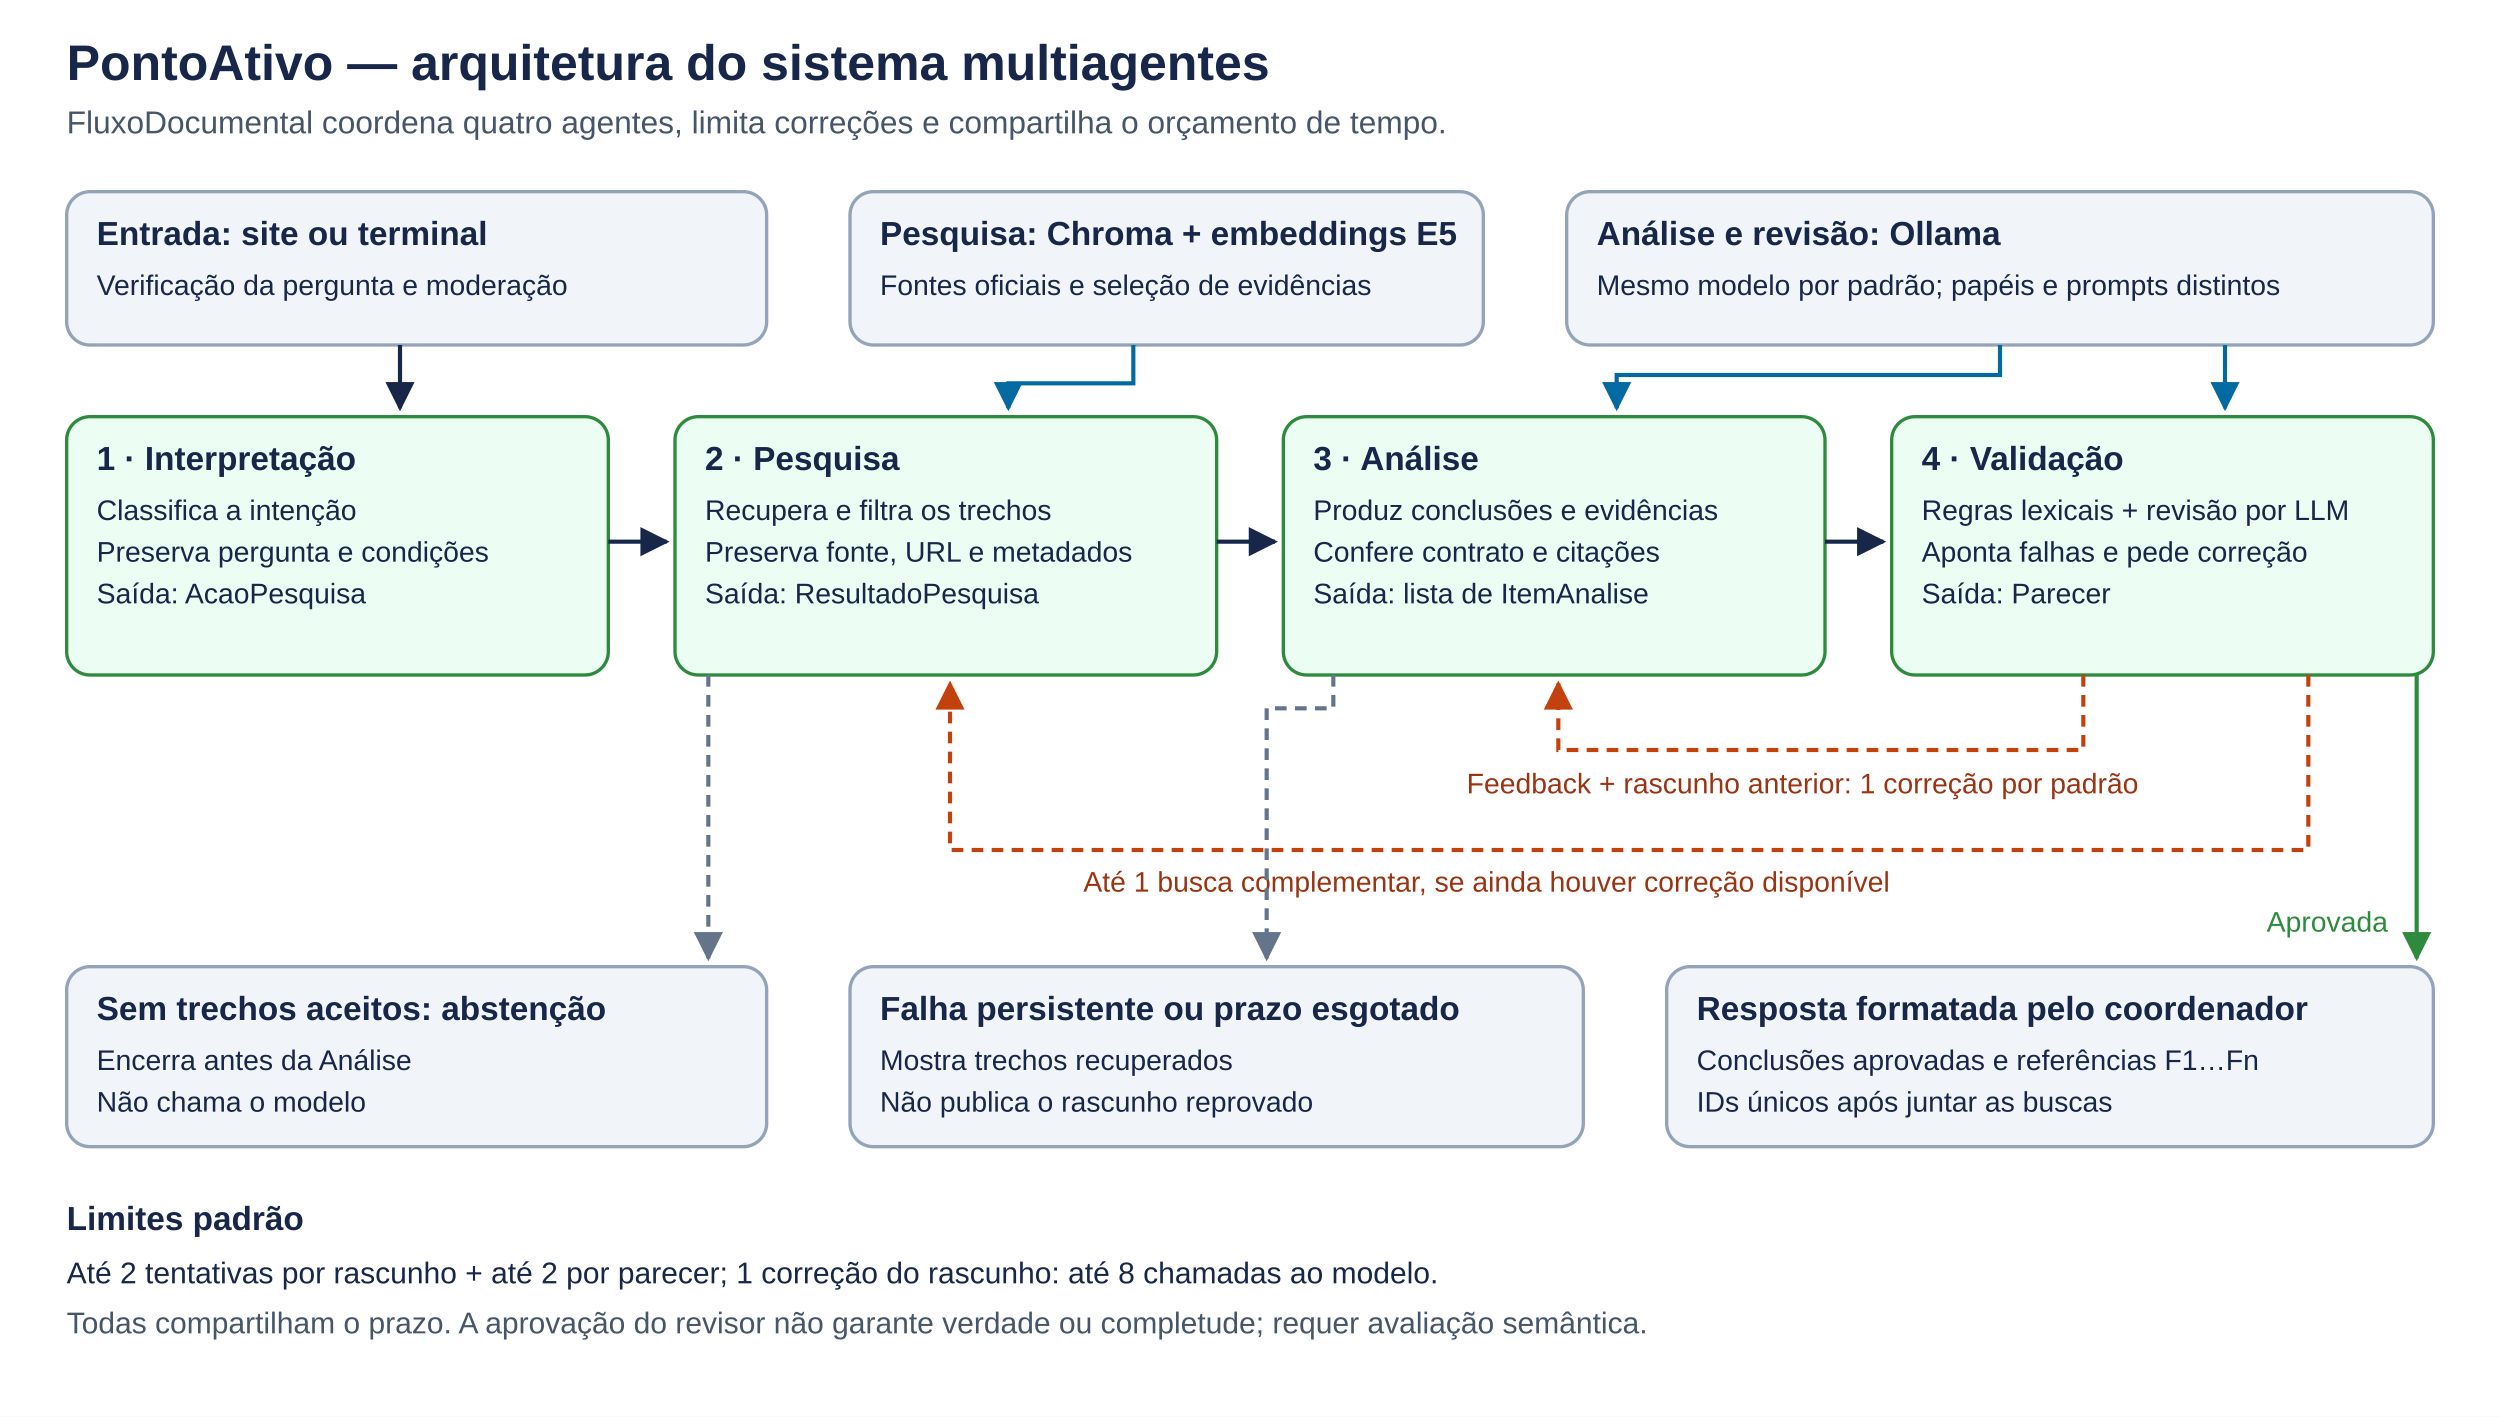
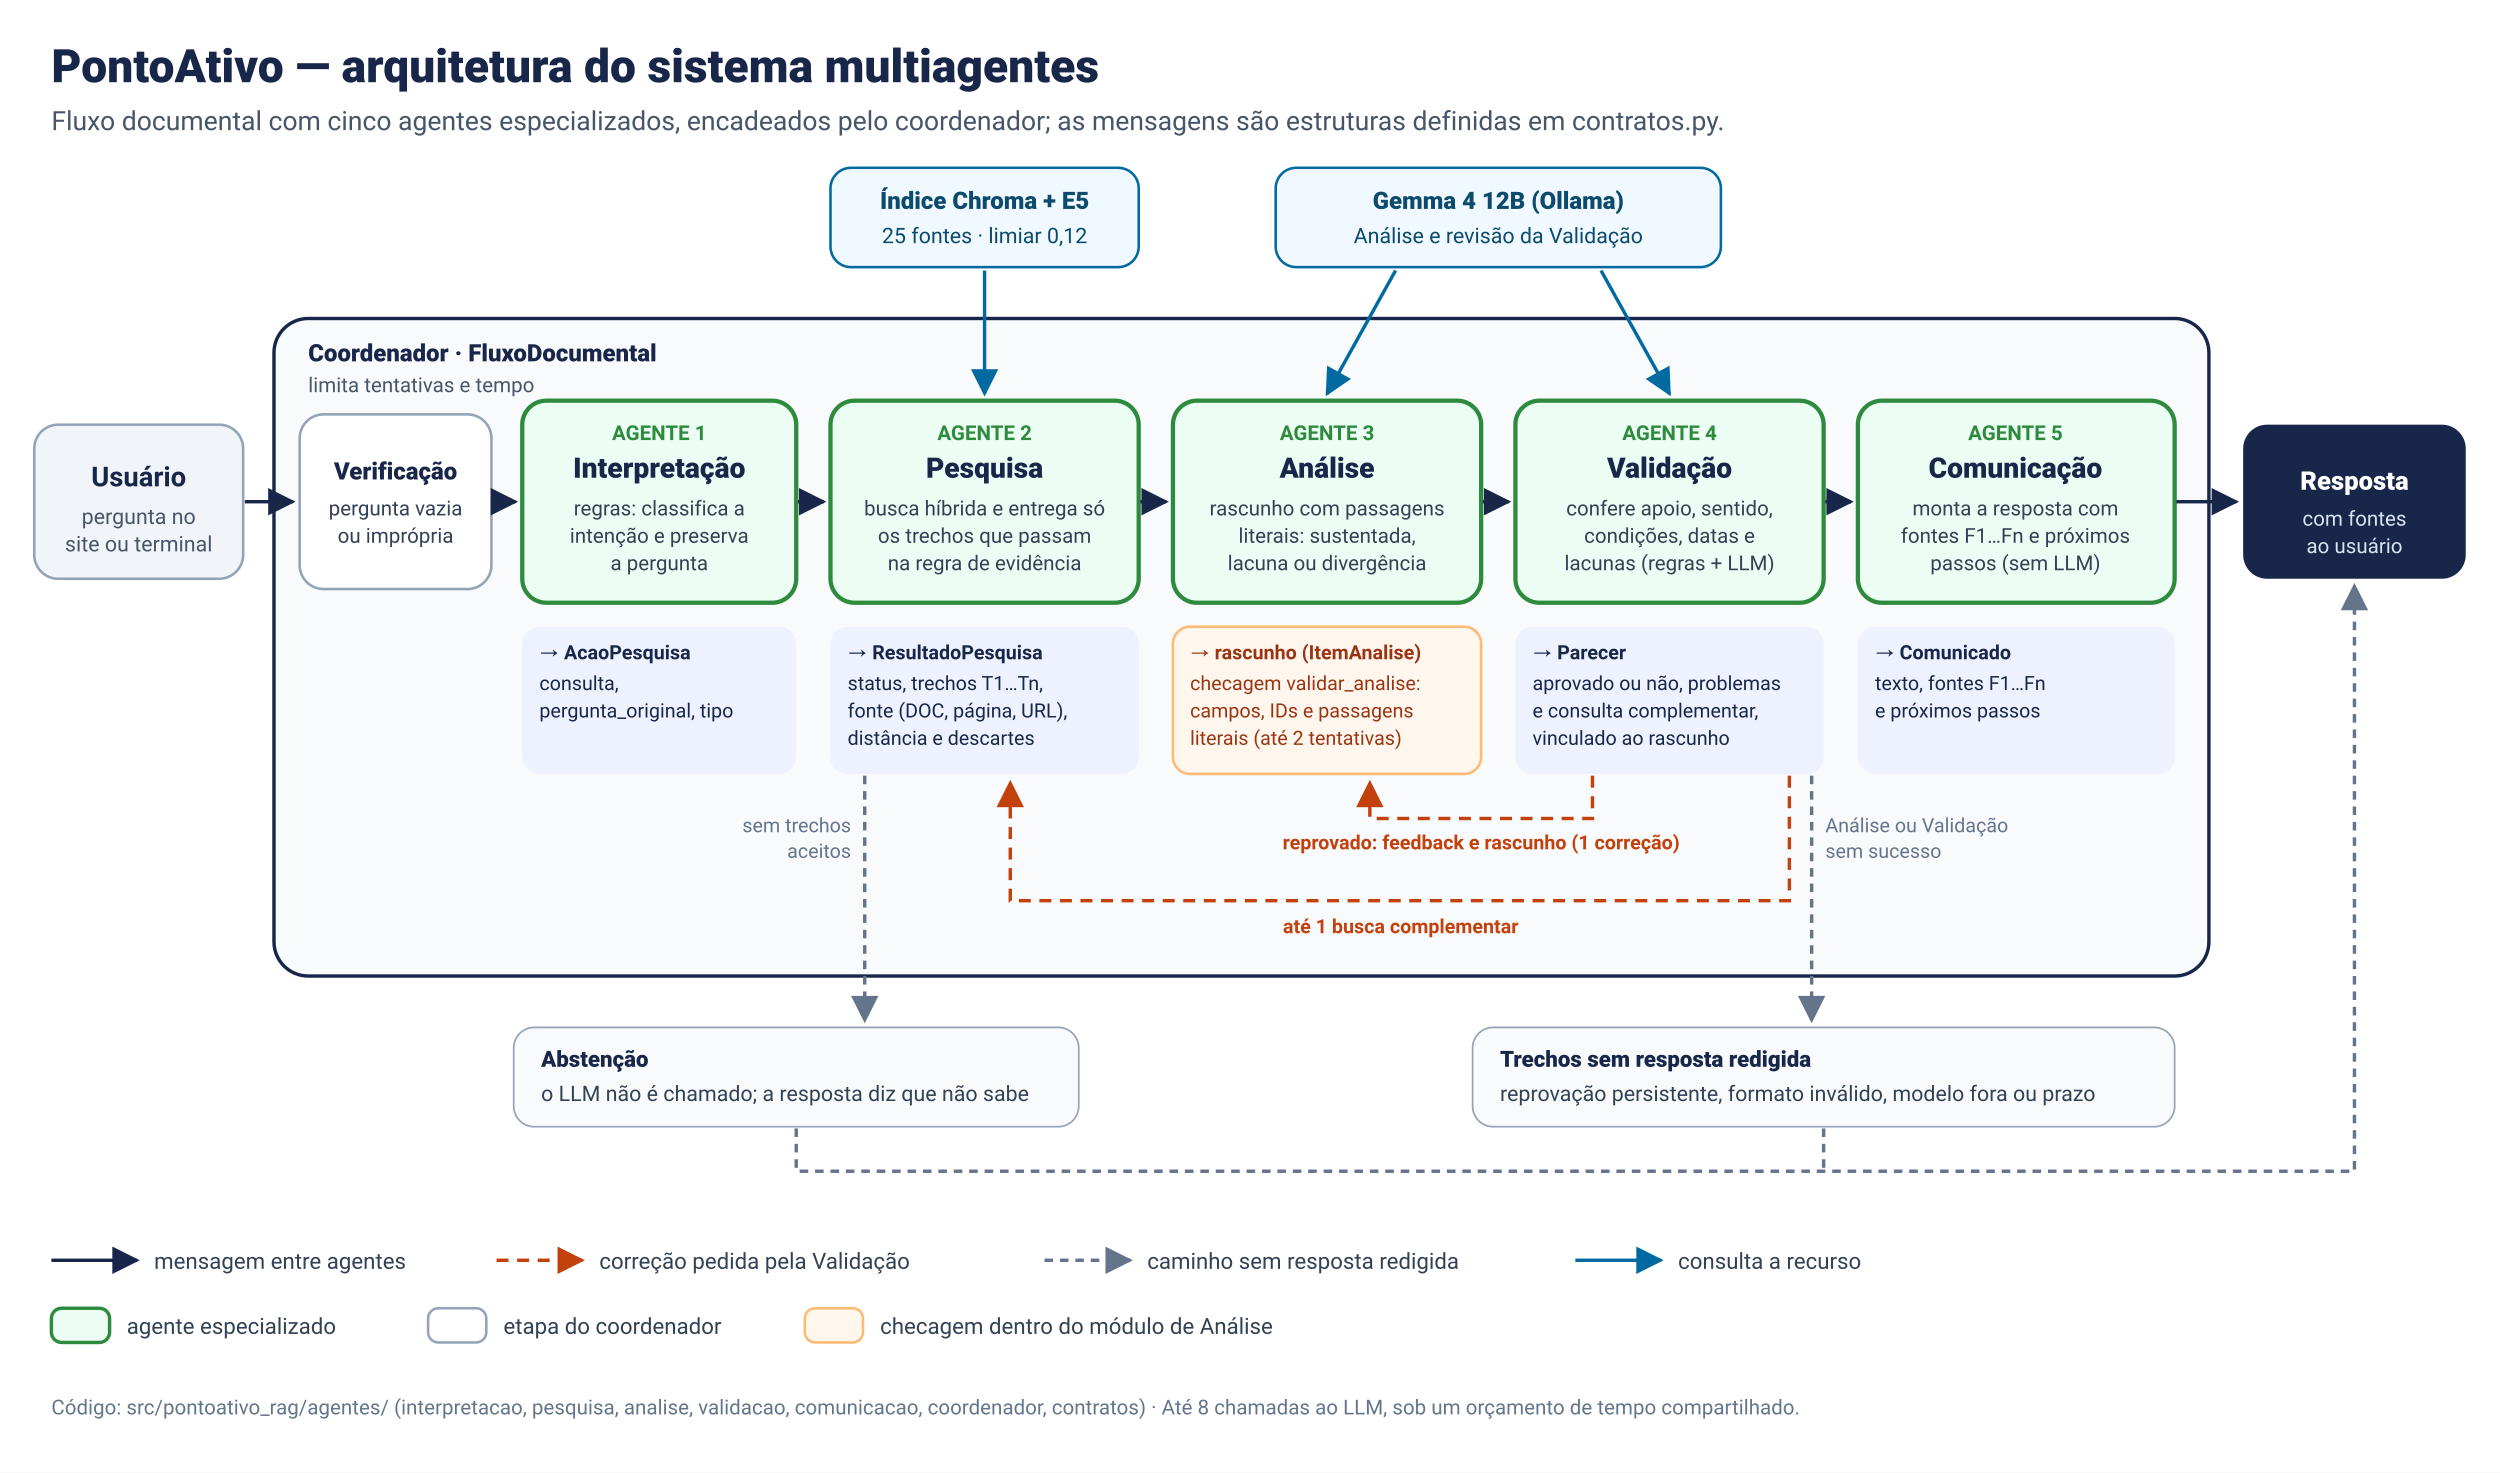
- <svg xmlns="http://www.w3.org/2000/svg" width="1500" height="850" viewBox="0 0 1500 850" font-family="Arial, sans-serif">
+ <svg xmlns="http://www.w3.org/2000/svg" viewBox="0 0 1460 860" width="1460" height="860" font-family="-apple-system, 'Segoe UI', Roboto, Helvetica, Arial, sans-serif">
  <defs>
-     <marker id="arrow" viewBox="0 0 10 10" refX="9" refY="5" markerWidth="7" markerHeight="7" orient="auto-start-reverse">
-       <path d="M0 0 L10 5 L0 10Z" fill="context-stroke" />
+     <marker id="seta" viewBox="0 0 10 10" refX="9" refY="5" markerWidth="8" markerHeight="8" orient="auto-start-reverse">
+       <path d="M0,0 L10,5 L0,10 z" fill="#172649" />
+     </marker>
+     <marker id="seta-laranja" viewBox="0 0 10 10" refX="9" refY="5" markerWidth="8" markerHeight="8" orient="auto-start-reverse">
+       <path d="M0,0 L10,5 L0,10 z" fill="#c2410c" />
+     </marker>
+     <marker id="seta-azul" viewBox="0 0 10 10" refX="9" refY="5" markerWidth="8" markerHeight="8" orient="auto-start-reverse">
+       <path d="M0,0 L10,5 L0,10 z" fill="#0369a1" />
+     </marker>
+     <marker id="seta-cinza" viewBox="0 0 10 10" refX="9" refY="5" markerWidth="8" markerHeight="8" orient="auto-start-reverse">
+       <path d="M0,0 L10,5 L0,10 z" fill="#64748b" />
    </marker>
  </defs>
-   <rect width="1500" height="850" fill="white" />
-   <text x="40" y="48" font-size="30" fill="#172649" font-weight="bold">PontoAtivo — arquitetura do sistema multiagentes</text>
-   <text x="40" y="80" font-size="19" fill="#475569" font-weight="normal">FluxoDocumental coordena quatro agentes, limita correções e compartilha o orçamento de tempo.</text>
-   <rect x="40" y="115" width="420" height="92" rx="14" fill="#f1f5f9" stroke="#94a3b8" stroke-width="2" />
-   <text x="58" y="147" font-size="20" fill="#172649" font-weight="bold">Entrada: site ou terminal</text>
-   <text x="58" y="177" font-size="17" fill="#172649" font-weight="normal">Verificação da pergunta e moderação</text>
-   <rect x="510" y="115" width="380" height="92" rx="14" fill="#f1f5f9" stroke="#94a3b8" stroke-width="2" />
-   <text x="528" y="147" font-size="20" fill="#172649" font-weight="bold">Pesquisa: Chroma + embeddings E5</text>
-   <text x="528" y="177" font-size="17" fill="#172649" font-weight="normal">Fontes oficiais e seleção de evidências</text>
-   <rect x="940" y="115" width="520" height="92" rx="14" fill="#f1f5f9" stroke="#94a3b8" stroke-width="2" />
-   <text x="958" y="147" font-size="20" fill="#172649" font-weight="bold">Análise e revisão: Ollama</text>
-   <text x="958" y="177" font-size="17" fill="#172649" font-weight="normal">Mesmo modelo por padrão; papéis e prompts distintos</text>
-   <path d="M 240 207 L 240 245" fill="none" stroke="#172649" stroke-width="2.5" marker-end="url(#arrow)" />
-   <path d="M 680 207 L 680 230 L 605 230 L 605 245" fill="none" stroke="#0369a1" stroke-width="2.5" marker-end="url(#arrow)" />
-   <path d="M 1200 207 L 1200 225 L 970 225 L 970 245" fill="none" stroke="#0369a1" stroke-width="2.5" marker-end="url(#arrow)" />
-   <path d="M 1335 207 L 1335 245" fill="none" stroke="#0369a1" stroke-width="2.5" marker-end="url(#arrow)" />
-   <rect x="40" y="250" width="325" height="155" rx="14" fill="#ecfdf3" stroke="#2e8b3d" stroke-width="2" />
-   <text x="58" y="282" font-size="20" fill="#172649" font-weight="bold">1 · Interpretação</text>
-   <text x="58" y="312" font-size="17" fill="#172649" font-weight="normal">Classifica a intenção</text>
-   <text x="58" y="337" font-size="17" fill="#172649" font-weight="normal">Preserva pergunta e condições</text>
-   <text x="58" y="362" font-size="17" fill="#172649" font-weight="normal">Saída: AcaoPesquisa</text>
-   <rect x="405" y="250" width="325" height="155" rx="14" fill="#ecfdf3" stroke="#2e8b3d" stroke-width="2" />
-   <text x="423" y="282" font-size="20" fill="#172649" font-weight="bold">2 · Pesquisa</text>
-   <text x="423" y="312" font-size="17" fill="#172649" font-weight="normal">Recupera e filtra os trechos</text>
-   <text x="423" y="337" font-size="17" fill="#172649" font-weight="normal">Preserva fonte, URL e metadados</text>
-   <text x="423" y="362" font-size="17" fill="#172649" font-weight="normal">Saída: ResultadoPesquisa</text>
-   <rect x="770" y="250" width="325" height="155" rx="14" fill="#ecfdf3" stroke="#2e8b3d" stroke-width="2" />
-   <text x="788" y="282" font-size="20" fill="#172649" font-weight="bold">3 · Análise</text>
-   <text x="788" y="312" font-size="17" fill="#172649" font-weight="normal">Produz conclusões e evidências</text>
-   <text x="788" y="337" font-size="17" fill="#172649" font-weight="normal">Confere contrato e citações</text>
-   <text x="788" y="362" font-size="17" fill="#172649" font-weight="normal">Saída: lista de ItemAnalise</text>
-   <rect x="1135" y="250" width="325" height="155" rx="14" fill="#ecfdf3" stroke="#2e8b3d" stroke-width="2" />
-   <text x="1153" y="282" font-size="20" fill="#172649" font-weight="bold">4 · Validação</text>
-   <text x="1153" y="312" font-size="17" fill="#172649" font-weight="normal">Regras lexicais + revisão por LLM</text>
-   <text x="1153" y="337" font-size="17" fill="#172649" font-weight="normal">Aponta falhas e pede correção</text>
-   <text x="1153" y="362" font-size="17" fill="#172649" font-weight="normal">Saída: Parecer</text>
-   <path d="M 365 325 L 400 325" fill="none" stroke="#172649" stroke-width="2.5" marker-end="url(#arrow)" />
-   <path d="M 730 325 L 765 325" fill="none" stroke="#172649" stroke-width="2.5" marker-end="url(#arrow)" />
-   <path d="M 1095 325 L 1130 325" fill="none" stroke="#172649" stroke-width="2.5" marker-end="url(#arrow)" />
-   <path d="M 1250 405 L 1250 450 L 935 450 L 935 410" fill="none" stroke="#c2410c" stroke-width="2.5" stroke-dasharray="7 5" marker-end="url(#arrow)" />
-   <text x="880" y="476" font-size="17" fill="#9a3412" font-weight="normal">Feedback + rascunho anterior: 1 correção por padrão</text>
-   <path d="M 1385 405 L 1385 510 L 570 510 L 570 410" fill="none" stroke="#c2410c" stroke-width="2.5" stroke-dasharray="7 5" marker-end="url(#arrow)" />
-   <text x="650" y="535" font-size="17" fill="#9a3412" font-weight="normal">Até 1 busca complementar, se ainda houver correção disponível</text>
-   <path d="M 1450 405 L 1450 575" fill="none" stroke="#2e8b3d" stroke-width="2.5" marker-end="url(#arrow)" />
-   <text x="1360" y="559" font-size="17" fill="#2e8b3d" font-weight="normal">Aprovada</text>
-   <rect x="1000" y="580" width="460" height="108" rx="14" fill="#f1f5f9" stroke="#94a3b8" stroke-width="2" />
-   <text x="1018" y="612" font-size="20" fill="#172649" font-weight="bold">Resposta formatada pelo coordenador</text>
-   <text x="1018" y="642" font-size="17" fill="#172649" font-weight="normal">Conclusões aprovadas e referências F1…Fn</text>
-   <text x="1018" y="667" font-size="17" fill="#172649" font-weight="normal">IDs únicos após juntar as buscas</text>
-   <rect x="40" y="580" width="420" height="108" rx="14" fill="#f1f5f9" stroke="#94a3b8" stroke-width="2" />
-   <text x="58" y="612" font-size="20" fill="#172649" font-weight="bold">Sem trechos aceitos: abstenção</text>
-   <text x="58" y="642" font-size="17" fill="#172649" font-weight="normal">Encerra antes da Análise</text>
-   <text x="58" y="667" font-size="17" fill="#172649" font-weight="normal">Não chama o modelo</text>
-   <path d="M 425 405 L 425 575" fill="none" stroke="#64748b" stroke-width="2.5" stroke-dasharray="7 5" marker-end="url(#arrow)" />
-   <rect x="510" y="580" width="440" height="108" rx="14" fill="#f1f5f9" stroke="#94a3b8" stroke-width="2" />
-   <text x="528" y="612" font-size="20" fill="#172649" font-weight="bold">Falha persistente ou prazo esgotado</text>
-   <text x="528" y="642" font-size="17" fill="#172649" font-weight="normal">Mostra trechos recuperados</text>
-   <text x="528" y="667" font-size="17" fill="#172649" font-weight="normal">Não publica o rascunho reprovado</text>
-   <path d="M 800 405 L 800 425 L 760 425 L 760 575" fill="none" stroke="#64748b" stroke-width="2.5" stroke-dasharray="7 5" marker-end="url(#arrow)" />
-   <text x="40" y="738" font-size="20" fill="#172649" font-weight="bold">Limites padrão</text>
-   <text x="40" y="770" font-size="18" fill="#172649" font-weight="normal">Até 2 tentativas por rascunho + até 2 por parecer; 1 correção do rascunho: até 8 chamadas ao modelo.</text>
-   <text x="40" y="800" font-size="18" fill="#475569" font-weight="normal">Todas compartilham o prazo. A aprovação do revisor não garante verdade ou completude; requer avaliação semântica.</text>
+   <rect width="1460" height="860" fill="#ffffff" />
+   <text x="30" y="48" font-size="27" font-weight="800" fill="#172649">PontoAtivo — arquitetura do sistema multiagentes</text>
+   <text x="30" y="76" font-size="15.5" fill="#475569">Fluxo documental com cinco agentes especializados, encadeados pelo coordenador; as mensagens são estruturas definidas em contratos.py.</text>
+   <rect x="485" y="98" width="180" height="58" rx="12" fill="#f0f9ff" stroke="#0369a1" stroke-width="1.5" />
+   <text x="575" y="122" font-size="14" font-weight="800" fill="#0c4a6e" text-anchor="middle">Índice Chroma + E5</text>
+   <text x="575" y="142" font-size="12.5" fill="#0c4a6e" text-anchor="middle">25 fontes · limiar 0,12</text>
+   <rect x="745" y="98" width="260" height="58" rx="12" fill="#f0f9ff" stroke="#0369a1" stroke-width="1.5" />
+   <text x="875" y="122" font-size="14" font-weight="800" fill="#0c4a6e" text-anchor="middle">Gemma 4 12B (Ollama)</text>
+   <text x="875" y="142" font-size="12.5" fill="#0c4a6e" text-anchor="middle">Análise e revisão da Validação</text>
+   <rect x="160" y="186" width="1130" height="384" rx="20" fill="#f8fafc" stroke="#172649" stroke-width="2" />
+   <text x="180" y="211" font-size="14" font-weight="800" fill="#172649">Coordenador · FluxoDocumental</text>
+   <text x="180" y="229" font-size="12" fill="#475569">limita tentativas e tempo</text>
+   <line x1="575" y1="158" x2="575" y2="230" stroke="#0369a1" stroke-width="2" marker-end="url(#seta-azul)" />
+   <line x1="815" y1="158" x2="775" y2="230" stroke="#0369a1" stroke-width="2" marker-end="url(#seta-azul)" />
+   <line x1="935" y1="158" x2="975" y2="230" stroke="#0369a1" stroke-width="2" marker-end="url(#seta-azul)" />
+   <rect x="20" y="248" width="122" height="90" rx="14" fill="#f1f5f9" stroke="#94a3b8" stroke-width="1.5" />
+   <text x="81" y="284" font-size="16" font-weight="700" fill="#172649" text-anchor="middle">Usuário</text>
+   <text x="81" y="306" font-size="12.5" fill="#475569" text-anchor="middle">pergunta no</text>
+   <text x="81" y="322" font-size="12.5" fill="#475569" text-anchor="middle">site ou terminal</text>
+   <line x1="143" y1="293" x2="171" y2="293" stroke="#172649" stroke-width="2" marker-end="url(#seta)" />
+   <rect x="175" y="242" width="112" height="102" rx="14" fill="#ffffff" stroke="#94a3b8" stroke-width="1.5" />
+   <text x="231" y="280" font-size="14" font-weight="800" fill="#172649" text-anchor="middle">Verificação</text>
+   <text x="231" y="301" font-size="12" fill="#334155" text-anchor="middle">pergunta vazia</text>
+   <text x="231" y="317" font-size="12" fill="#334155" text-anchor="middle">ou imprópria</text>
+   <line x1="288" y1="293" x2="301" y2="293" stroke="#172649" stroke-width="2" marker-end="url(#seta)" />
+   <g>
+     <rect x="305" y="234" width="160" height="118" rx="14" fill="#ecfdf3" stroke="#2e8b3d" stroke-width="2.5" />
+     <text x="385" y="257" font-size="12" font-weight="700" fill="#2e8b3d" text-anchor="middle">AGENTE 1</text>
+     <text x="385" y="279" font-size="16.5" font-weight="800" fill="#172649" text-anchor="middle">Interpretação</text>
+     <text x="385" y="301" font-size="12" fill="#334155" text-anchor="middle">regras: classifica a</text>
+     <text x="385" y="317" font-size="12" fill="#334155" text-anchor="middle">intenção e preserva</text>
+     <text x="385" y="333" font-size="12" fill="#334155" text-anchor="middle">a pergunta</text>
+   </g>
+   <line x1="466" y1="293" x2="481" y2="293" stroke="#172649" stroke-width="2" marker-end="url(#seta)" />
+   <g>
+     <rect x="485" y="234" width="180" height="118" rx="14" fill="#ecfdf3" stroke="#2e8b3d" stroke-width="2.5" />
+     <text x="575" y="257" font-size="12" font-weight="700" fill="#2e8b3d" text-anchor="middle">AGENTE 2</text>
+     <text x="575" y="279" font-size="16.5" font-weight="800" fill="#172649" text-anchor="middle">Pesquisa</text>
+     <text x="575" y="301" font-size="12" fill="#334155" text-anchor="middle">busca híbrida e entrega só</text>
+     <text x="575" y="317" font-size="12" fill="#334155" text-anchor="middle">os trechos que passam</text>
+     <text x="575" y="333" font-size="12" fill="#334155" text-anchor="middle">na regra de evidência</text>
+   </g>
+   <line x1="666" y1="293" x2="681" y2="293" stroke="#172649" stroke-width="2" marker-end="url(#seta)" />
+   <g>
+     <rect x="685" y="234" width="180" height="118" rx="14" fill="#ecfdf3" stroke="#2e8b3d" stroke-width="2.5" />
+     <text x="775" y="257" font-size="12" font-weight="700" fill="#2e8b3d" text-anchor="middle">AGENTE 3</text>
+     <text x="775" y="279" font-size="16.5" font-weight="800" fill="#172649" text-anchor="middle">Análise</text>
+     <text x="775" y="301" font-size="12" fill="#334155" text-anchor="middle">rascunho com passagens</text>
+     <text x="775" y="317" font-size="12" fill="#334155" text-anchor="middle">literais: sustentada,</text>
+     <text x="775" y="333" font-size="12" fill="#334155" text-anchor="middle">lacuna ou divergência</text>
+   </g>
+   <line x1="866" y1="293" x2="881" y2="293" stroke="#172649" stroke-width="2" marker-end="url(#seta)" />
+   <g>
+     <rect x="885" y="234" width="180" height="118" rx="14" fill="#ecfdf3" stroke="#2e8b3d" stroke-width="2.5" />
+     <text x="975" y="257" font-size="12" font-weight="700" fill="#2e8b3d" text-anchor="middle">AGENTE 4</text>
+     <text x="975" y="279" font-size="16.5" font-weight="800" fill="#172649" text-anchor="middle">Validação</text>
+     <text x="975" y="301" font-size="12" fill="#334155" text-anchor="middle">confere apoio, sentido,</text>
+     <text x="975" y="317" font-size="12" fill="#334155" text-anchor="middle">condições, datas e</text>
+     <text x="975" y="333" font-size="12" fill="#334155" text-anchor="middle">lacunas (regras + LLM)</text>
+   </g>
+   <line x1="1066" y1="293" x2="1081" y2="293" stroke="#172649" stroke-width="2" marker-end="url(#seta)" />
+   <g>
+     <rect x="1085" y="234" width="185" height="118" rx="14" fill="#ecfdf3" stroke="#2e8b3d" stroke-width="2.5" />
+     <text x="1177" y="257" font-size="12" font-weight="700" fill="#2e8b3d" text-anchor="middle">AGENTE 5</text>
+     <text x="1177" y="279" font-size="16.5" font-weight="800" fill="#172649" text-anchor="middle">Comunicação</text>
+     <text x="1177" y="301" font-size="12" fill="#334155" text-anchor="middle">monta a resposta com</text>
+     <text x="1177" y="317" font-size="12" fill="#334155" text-anchor="middle">fontes F1…Fn e próximos</text>
+     <text x="1177" y="333" font-size="12" fill="#334155" text-anchor="middle">passos (sem LLM)</text>
+   </g>
+   <rect x="1310" y="248" width="130" height="90" rx="14" fill="#172649" />
+   <text x="1375" y="286" font-size="15" font-weight="800" fill="#ffffff" text-anchor="middle">Resposta</text>
+   <text x="1375" y="307" font-size="12" fill="#dbe4f3" text-anchor="middle">com fontes</text>
+   <text x="1375" y="323" font-size="12" fill="#dbe4f3" text-anchor="middle">ao usuário</text>
+   <line x1="1271" y1="293" x2="1306" y2="293" stroke="#172649" stroke-width="2" marker-end="url(#seta)" />
+   <g font-size="11.5" fill="#172649">
+     <rect x="305" y="366" width="160" height="86" rx="10" fill="#eef2ff" />
+     <text x="315" y="385" font-weight="700">→ AcaoPesquisa</text>
+     <text x="315" y="403">consulta,</text>
+     <text x="315" y="419">pergunta_original, tipo</text>
+     <rect x="485" y="366" width="180" height="86" rx="10" fill="#eef2ff" />
+     <text x="495" y="385" font-weight="700">→ ResultadoPesquisa</text>
+     <text x="495" y="403">status, trechos T1…Tn,</text>
+     <text x="495" y="419">fonte (DOC, página, URL),</text>
+     <text x="495" y="435">distância e descartes</text>
+     <rect x="885" y="366" width="180" height="86" rx="10" fill="#eef2ff" />
+     <text x="895" y="385" font-weight="700">→ Parecer</text>
+     <text x="895" y="403">aprovado ou não, problemas</text>
+     <text x="895" y="419">e consulta complementar,</text>
+     <text x="895" y="435">vinculado ao rascunho</text>
+     <rect x="1085" y="366" width="185" height="86" rx="10" fill="#eef2ff" />
+     <text x="1095" y="385" font-weight="700">→ Comunicado</text>
+     <text x="1095" y="403">texto, fontes F1…Fn</text>
+     <text x="1095" y="419">e próximos passos</text>
+   </g>
+   <rect x="685" y="366" width="180" height="86" rx="10" fill="#fff7ed" stroke="#fdba74" stroke-width="1.5" />
+   <text x="695" y="385" font-size="11.5" font-weight="700" fill="#9a3412">→ rascunho (ItemAnalise)</text>
+   <text x="695" y="403" font-size="11.5" fill="#9a3412">checagem validar_analise:</text>
+   <text x="695" y="419" font-size="11.5" fill="#9a3412">campos, IDs e passagens</text>
+   <text x="695" y="435" font-size="11.5" fill="#9a3412">literais (até 2 tentativas)</text>
+   <path d="M 930 453 L 930 478 L 800 478 L 800 457" fill="none" stroke="#c2410c" stroke-width="2" stroke-dasharray="7 5" marker-end="url(#seta-laranja)" />
+   <text x="865" y="496" font-size="11.5" font-weight="700" fill="#c2410c" text-anchor="middle">reprovado: feedback e rascunho (1 correção)</text>
+   <path d="M 1045 453 L 1045 526 L 590 526 L 590 457" fill="none" stroke="#c2410c" stroke-width="2" stroke-dasharray="7 5" marker-end="url(#seta-laranja)" />
+   <text x="818" y="545" font-size="11.5" font-weight="700" fill="#c2410c" text-anchor="middle">até 1 busca complementar</text>
+   <line x1="505" y1="453" x2="505" y2="596" stroke="#64748b" stroke-width="2" stroke-dasharray="5 4" marker-end="url(#seta-cinza)" />
+   <text x="497" y="486" font-size="11.5" fill="#64748b" text-anchor="end">sem trechos</text>
+   <text x="497" y="501" font-size="11.5" fill="#64748b" text-anchor="end">aceitos</text>
+   <rect x="300" y="600" width="330" height="58" rx="12" fill="#f8fafc" stroke="#94a3b8" />
+   <text x="316" y="623" font-size="13" font-weight="800" fill="#172649">Abstenção</text>
+   <text x="316" y="643" font-size="12.5" fill="#334155">o LLM não é chamado; a resposta diz que não sabe</text>
+   <line x1="1058" y1="453" x2="1058" y2="596" stroke="#64748b" stroke-width="2" stroke-dasharray="5 4" marker-end="url(#seta-cinza)" />
+   <text x="1066" y="486" font-size="11.5" fill="#64748b">Análise ou Validação</text>
+   <text x="1066" y="501" font-size="11.5" fill="#64748b">sem sucesso</text>
+   <rect x="860" y="600" width="410" height="58" rx="12" fill="#f8fafc" stroke="#94a3b8" />
+   <text x="876" y="623" font-size="13" font-weight="800" fill="#172649">Trechos sem resposta redigida</text>
+   <text x="876" y="643" font-size="12.5" fill="#334155">reprovação persistente, formato inválido, modelo fora ou prazo</text>
+   <path d="M 465 659 L 465 684 L 1375 684 L 1375 342" fill="none" stroke="#64748b" stroke-width="2" stroke-dasharray="5 4" marker-end="url(#seta-cinza)" />
+   <path d="M 1065 659 L 1065 684" fill="none" stroke="#64748b" stroke-width="2" stroke-dasharray="5 4" />
+   <g font-size="13" fill="#334155">
+     <line x1="30" y1="736" x2="80" y2="736" stroke="#172649" stroke-width="2" marker-end="url(#seta)" />
+     <text x="90" y="741">mensagem entre agentes</text>
+     <line x1="290" y1="736" x2="340" y2="736" stroke="#c2410c" stroke-width="2" stroke-dasharray="7 5" marker-end="url(#seta-laranja)" />
+     <text x="350" y="741">correção pedida pela Validação</text>
+     <line x1="610" y1="736" x2="660" y2="736" stroke="#64748b" stroke-width="2" stroke-dasharray="5 4" marker-end="url(#seta-cinza)" />
+     <text x="670" y="741">caminho sem resposta redigida</text>
+     <line x1="920" y1="736" x2="970" y2="736" stroke="#0369a1" stroke-width="2" marker-end="url(#seta-azul)" />
+     <text x="980" y="741">consulta a recurso</text>
+     <rect x="30" y="764" width="34" height="20" rx="6" fill="#ecfdf3" stroke="#2e8b3d" stroke-width="2" />
+     <text x="74" y="779">agente especializado</text>
+     <rect x="250" y="764" width="34" height="20" rx="6" fill="#ffffff" stroke="#94a3b8" stroke-width="1.5" />
+     <text x="294" y="779">etapa do coordenador</text>
+     <rect x="470" y="764" width="34" height="20" rx="6" fill="#fff7ed" stroke="#fdba74" stroke-width="1.5" />
+     <text x="514" y="779">checagem dentro do módulo de Análise</text>
+   </g>
+   <text x="30" y="826" font-size="12" fill="#64748b">Código: src/pontoativo_rag/agentes/ (interpretacao, pesquisa, analise, validacao, comunicacao, coordenador, contratos) · Até 8 chamadas ao LLM, sob um orçamento de tempo compartilhado.</text>
</svg>
